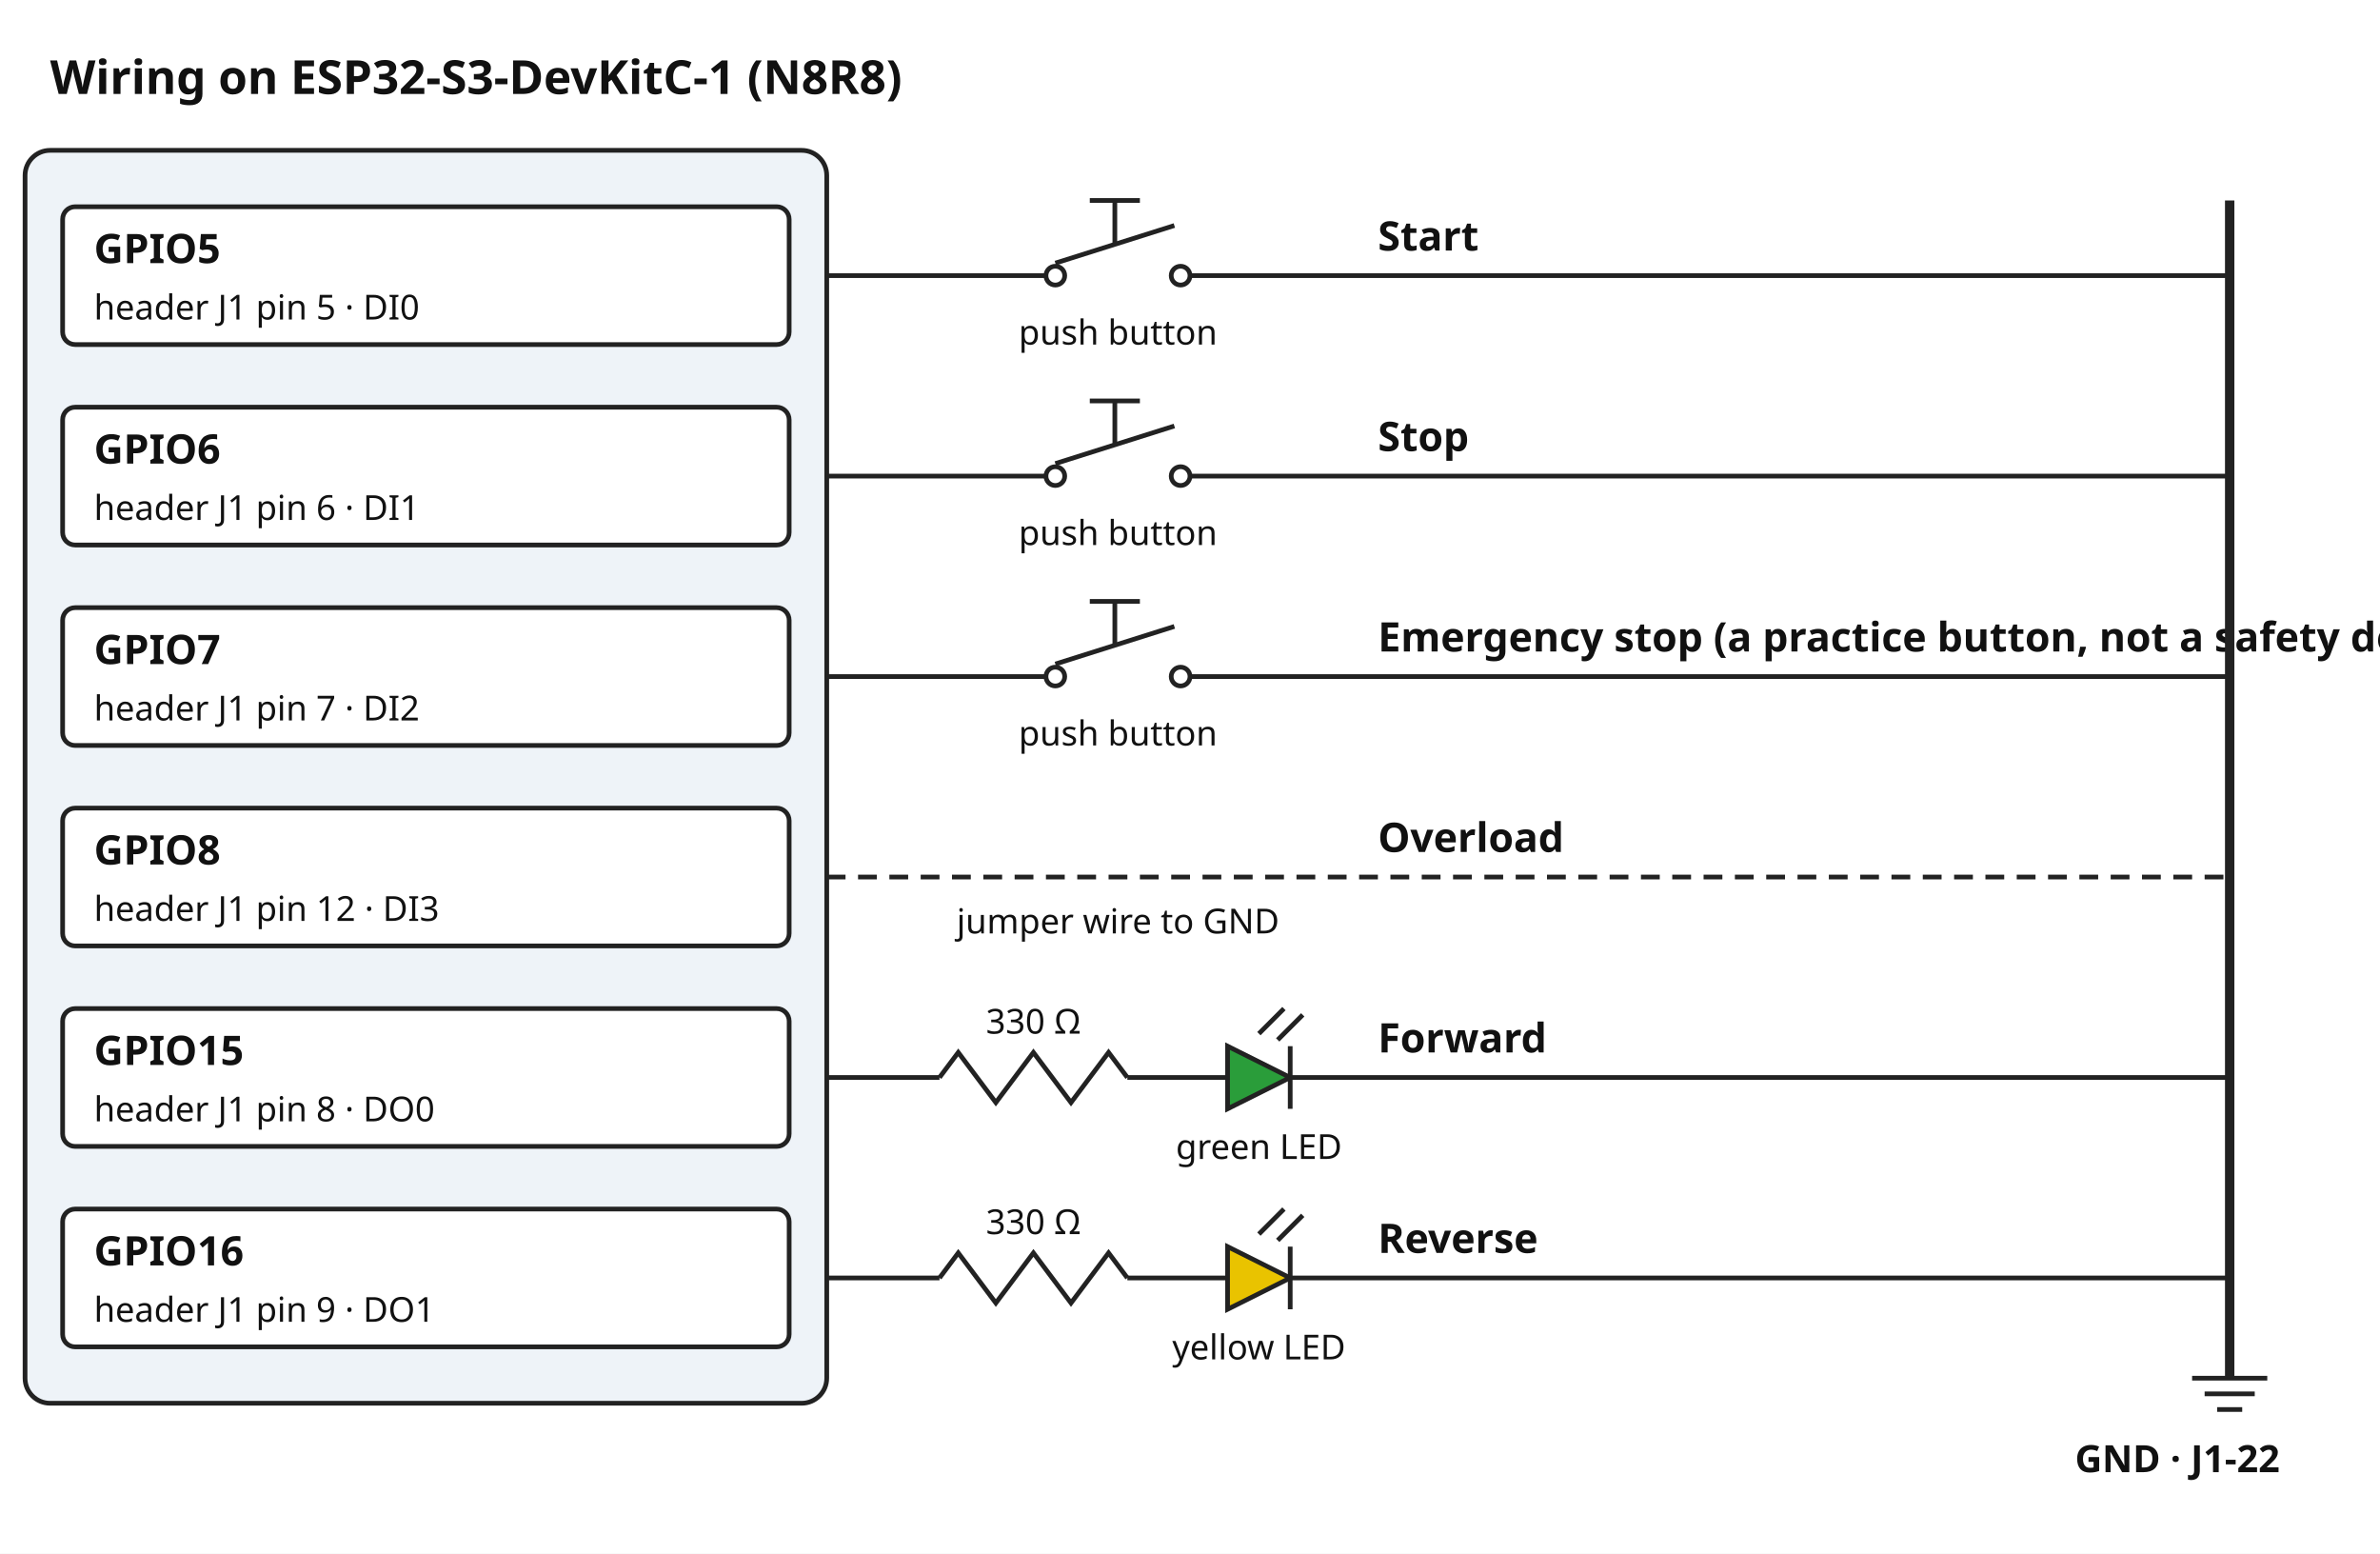
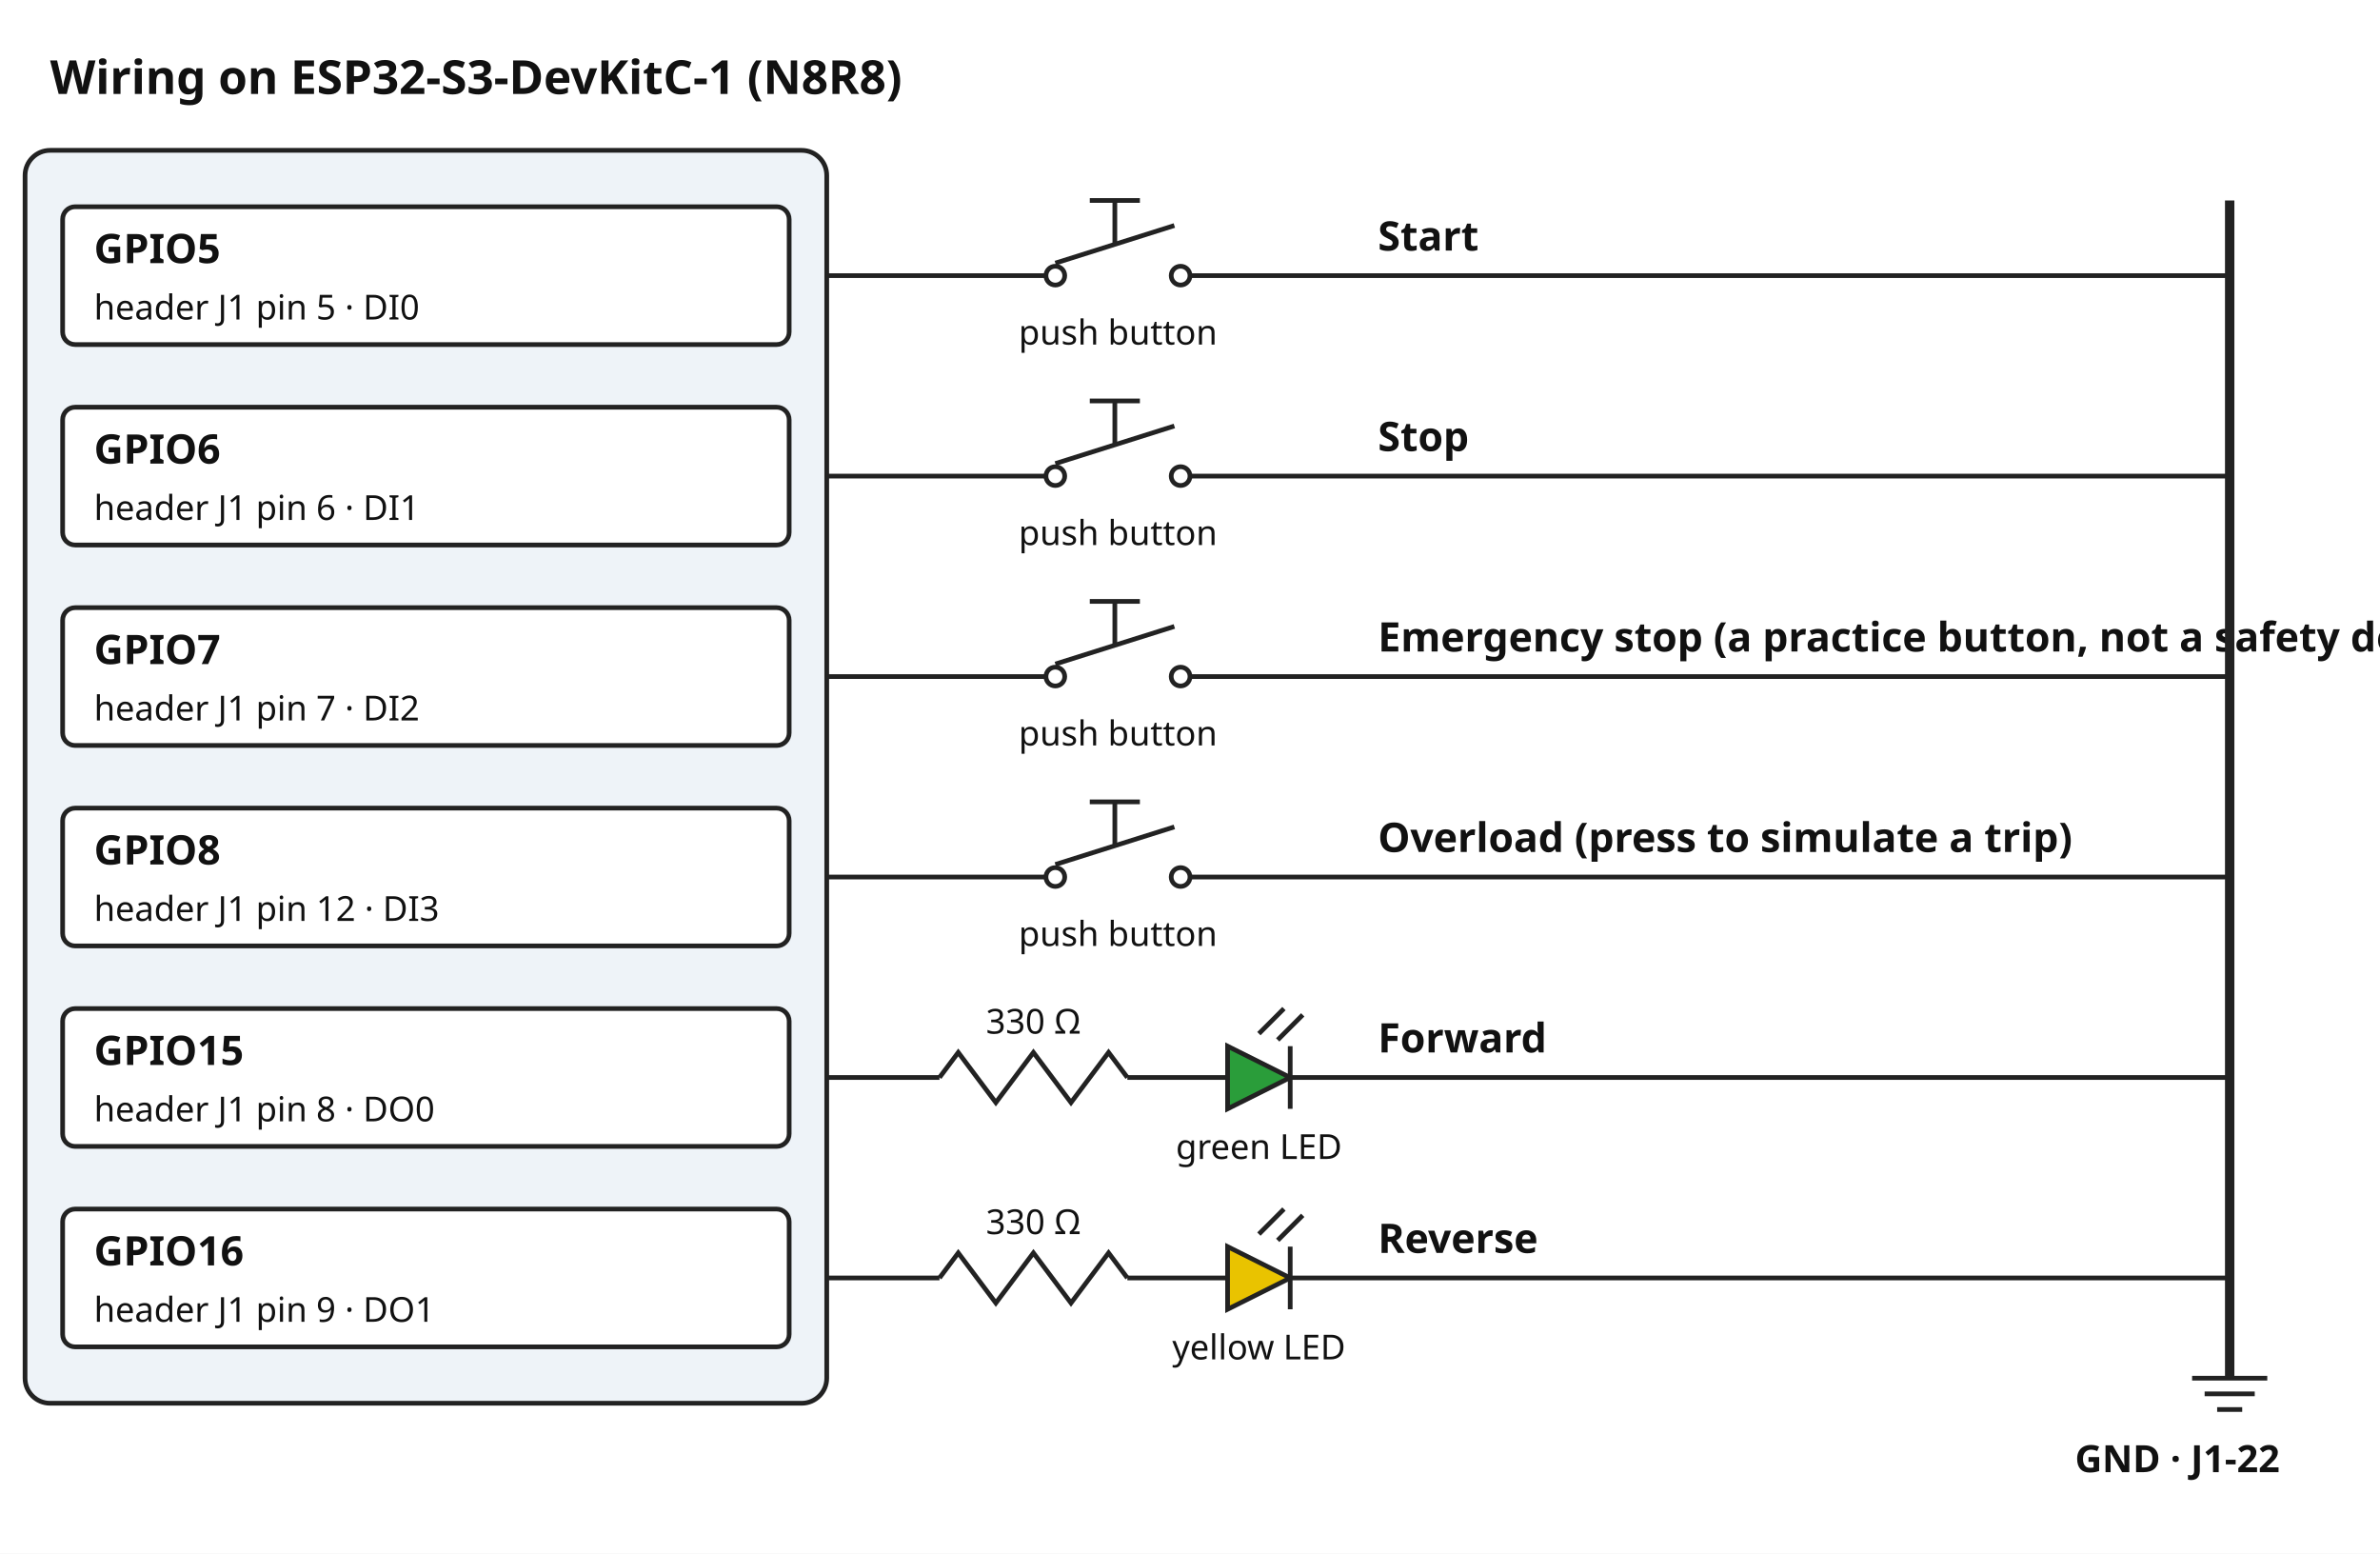
<svg xmlns="http://www.w3.org/2000/svg" viewBox="0 0 760 496" width="760" height="496" role="img" aria-labelledby="wiring-esp32-s3-devkitc-title wiring-esp32-s3-devkitc-desc" font-family="sans-serif" fill="#111111" stroke="#222222" stroke-width="1.5">
  <rect width="760" height="496" fill="#ffffff" stroke="none" />
  <text stroke="none" x="16" y="30" font-size="15" font-weight="bold">Wiring on ESP32-S3-DevKitC-1 (N8R8)</text>
  <rect x="8" y="48" width="256" height="400" rx="8" fill="#eef3f8" />
  <rect x="20" y="66" width="232" height="44" rx="4" fill="#ffffff" />
  <text stroke="none" x="30" y="84" font-size="13" font-weight="bold">GPIO5</text>
  <text stroke="none" x="30" y="102" font-size="11">header J1 pin 5 · DI0</text>
  <text stroke="none" x="440" y="80" font-size="13" font-weight="bold">Start</text>
  <polyline points="264,88 334,88" fill="none" />
  <circle cx="337" cy="88" r="3" fill="#ffffff" />
  <circle cx="377" cy="88" r="3" fill="#ffffff" />
  <polyline points="337,84 375,72" fill="none" />
  <polyline points="356,78 356,64" fill="none" />
  <polyline points="348,64 364,64" fill="none" />
  <text stroke="none" x="357" y="110" text-anchor="middle" font-size="11">push button</text>
  <polyline points="380,88 712,88" fill="none" />
  <rect x="20" y="130" width="232" height="44" rx="4" fill="#ffffff" />
  <text stroke="none" x="30" y="148" font-size="13" font-weight="bold">GPIO6</text>
  <text stroke="none" x="30" y="166" font-size="11">header J1 pin 6 · DI1</text>
  <text stroke="none" x="440" y="144" font-size="13" font-weight="bold">Stop</text>
  <polyline points="264,152 334,152" fill="none" />
  <circle cx="337" cy="152" r="3" fill="#ffffff" />
  <circle cx="377" cy="152" r="3" fill="#ffffff" />
  <polyline points="337,148 375,136" fill="none" />
  <polyline points="356,142 356,128" fill="none" />
  <polyline points="348,128 364,128" fill="none" />
  <text stroke="none" x="357" y="174" text-anchor="middle" font-size="11">push button</text>
  <polyline points="380,152 712,152" fill="none" />
  <rect x="20" y="194" width="232" height="44" rx="4" fill="#ffffff" />
  <text stroke="none" x="30" y="212" font-size="13" font-weight="bold">GPIO7</text>
  <text stroke="none" x="30" y="230" font-size="11">header J1 pin 7 · DI2</text>
  <text stroke="none" x="440" y="208" font-size="13" font-weight="bold">Emergency stop (a practice button, not a safety device)</text>
  <polyline points="264,216 334,216" fill="none" />
  <circle cx="337" cy="216" r="3" fill="#ffffff" />
  <circle cx="377" cy="216" r="3" fill="#ffffff" />
  <polyline points="337,212 375,200" fill="none" />
  <polyline points="356,206 356,192" fill="none" />
  <polyline points="348,192 364,192" fill="none" />
  <text stroke="none" x="357" y="238" text-anchor="middle" font-size="11">push button</text>
  <polyline points="380,216 712,216" fill="none" />
  <rect x="20" y="258" width="232" height="44" rx="4" fill="#ffffff" />
  <text stroke="none" x="30" y="276" font-size="13" font-weight="bold">GPIO8</text>
  <text stroke="none" x="30" y="294" font-size="11">header J1 pin 12 · DI3</text>
-   <text stroke="none" x="440" y="272" font-size="13" font-weight="bold">Overload</text>
-   <polyline points="264,280 712,280" fill="none" stroke-dasharray="6 4" />
-   <text stroke="none" x="357" y="298" text-anchor="middle" font-size="11">jumper wire to GND</text>
+   <text stroke="none" x="440" y="272" font-size="13" font-weight="bold">Overload (press to simulate a trip)</text>
+   <polyline points="264,280 334,280" fill="none" />
+   <circle cx="337" cy="280" r="3" fill="#ffffff" />
+   <circle cx="377" cy="280" r="3" fill="#ffffff" />
+   <polyline points="337,276 375,264" fill="none" />
+   <polyline points="356,270 356,256" fill="none" />
+   <polyline points="348,256 364,256" fill="none" />
+   <text stroke="none" x="357" y="302" text-anchor="middle" font-size="11">push button</text>
+   <polyline points="380,280 712,280" fill="none" />
  <rect x="20" y="322" width="232" height="44" rx="4" fill="#ffffff" />
  <text stroke="none" x="30" y="340" font-size="13" font-weight="bold">GPIO15</text>
  <text stroke="none" x="30" y="358" font-size="11">header J1 pin 8 · DO0</text>
  <text stroke="none" x="440" y="336" font-size="13" font-weight="bold">Forward</text>
  <polyline points="264,344 300,344" fill="none" />
  <polyline points="300,344 306,336 318,352 330,336 342,352 354,336 360,344" fill="none" />
  <text stroke="none" x="330" y="330" text-anchor="middle" font-size="11">330 Ω</text>
  <polyline points="360,344 392,344" fill="none" />
  <polygon points="392,334 392,354 412,344" fill="#2a9d3a" />
  <polyline points="412,334 412,354" fill="none" />
  <polyline points="402,330 410,322" fill="none" />
  <polyline points="408,332 416,324" fill="none" />
  <text stroke="none" x="402" y="370" text-anchor="middle" font-size="11">green LED</text>
  <polyline points="412,344 712,344" fill="none" />
  <rect x="20" y="386" width="232" height="44" rx="4" fill="#ffffff" />
  <text stroke="none" x="30" y="404" font-size="13" font-weight="bold">GPIO16</text>
  <text stroke="none" x="30" y="422" font-size="11">header J1 pin 9 · DO1</text>
  <text stroke="none" x="440" y="400" font-size="13" font-weight="bold">Reverse</text>
  <polyline points="264,408 300,408" fill="none" />
  <polyline points="300,408 306,400 318,416 330,400 342,416 354,400 360,408" fill="none" />
  <text stroke="none" x="330" y="394" text-anchor="middle" font-size="11">330 Ω</text>
  <polyline points="360,408 392,408" fill="none" />
  <polygon points="392,398 392,418 412,408" fill="#e9c300" />
  <polyline points="412,398 412,418" fill="none" />
  <polyline points="402,394 410,386" fill="none" />
  <polyline points="408,396 416,388" fill="none" />
  <text stroke="none" x="402" y="434" text-anchor="middle" font-size="11">yellow LED</text>
  <polyline points="412,408 712,408" fill="none" />
  <polyline points="712,64 712,440" fill="none" stroke-width="3" />
  <polyline points="700,440 724,440" fill="none" />
  <polyline points="704,445 720,445" fill="none" />
  <polyline points="708,450 716,450" fill="none" />
  <text stroke="none" x="728" y="470" text-anchor="end" font-size="12" font-weight="bold">GND · J1-22</text>
</svg>
